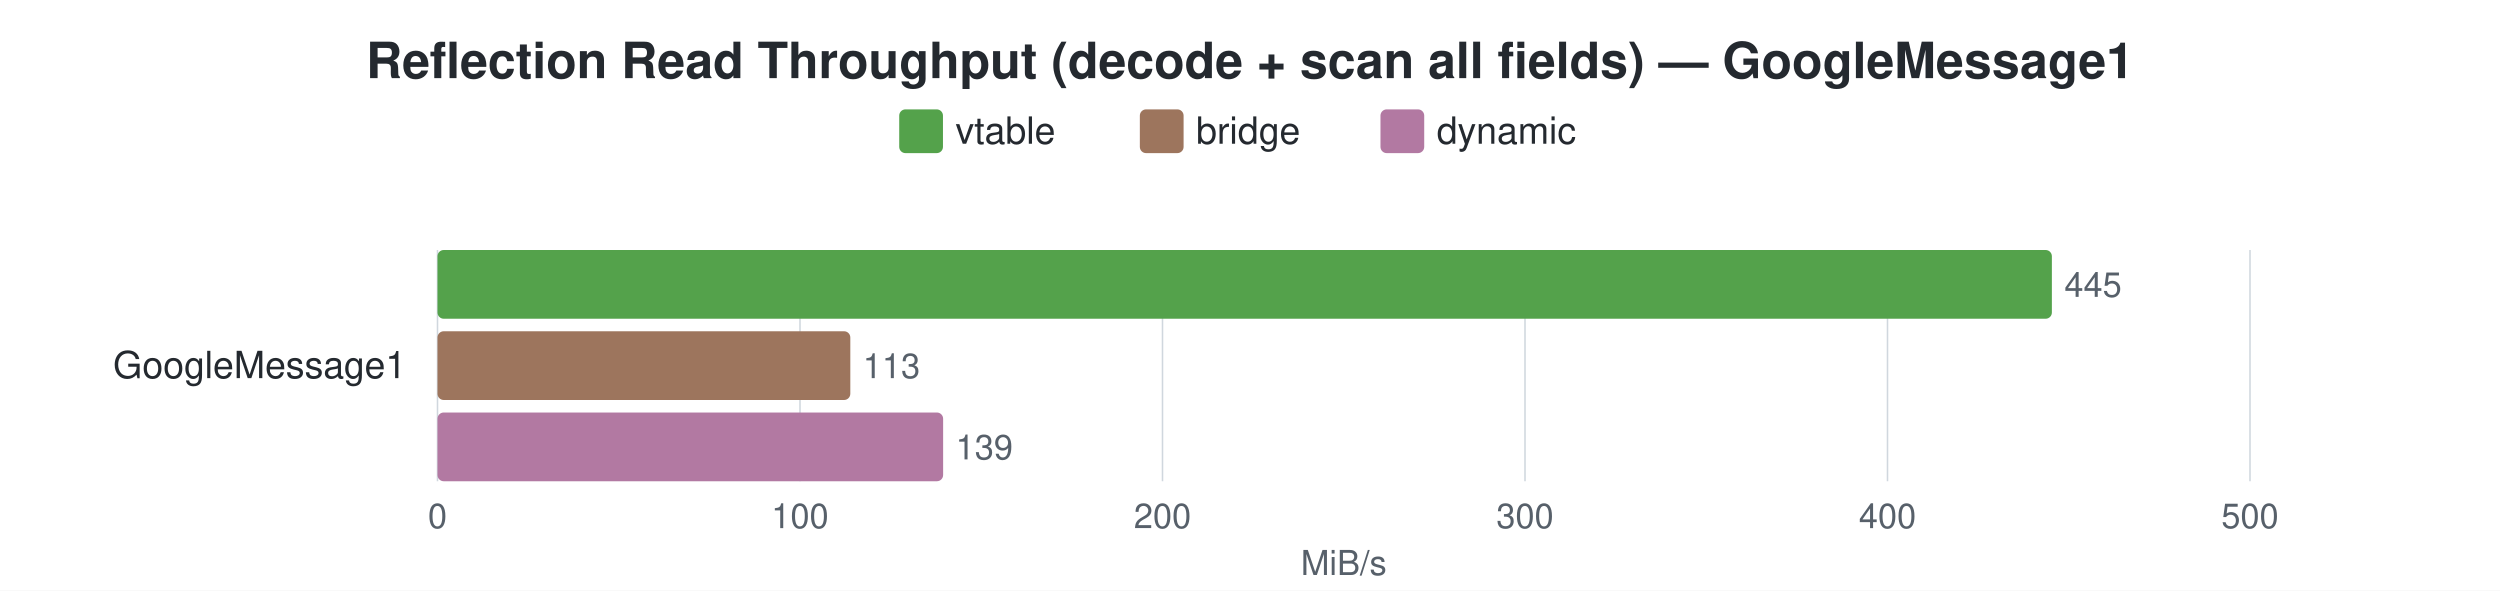
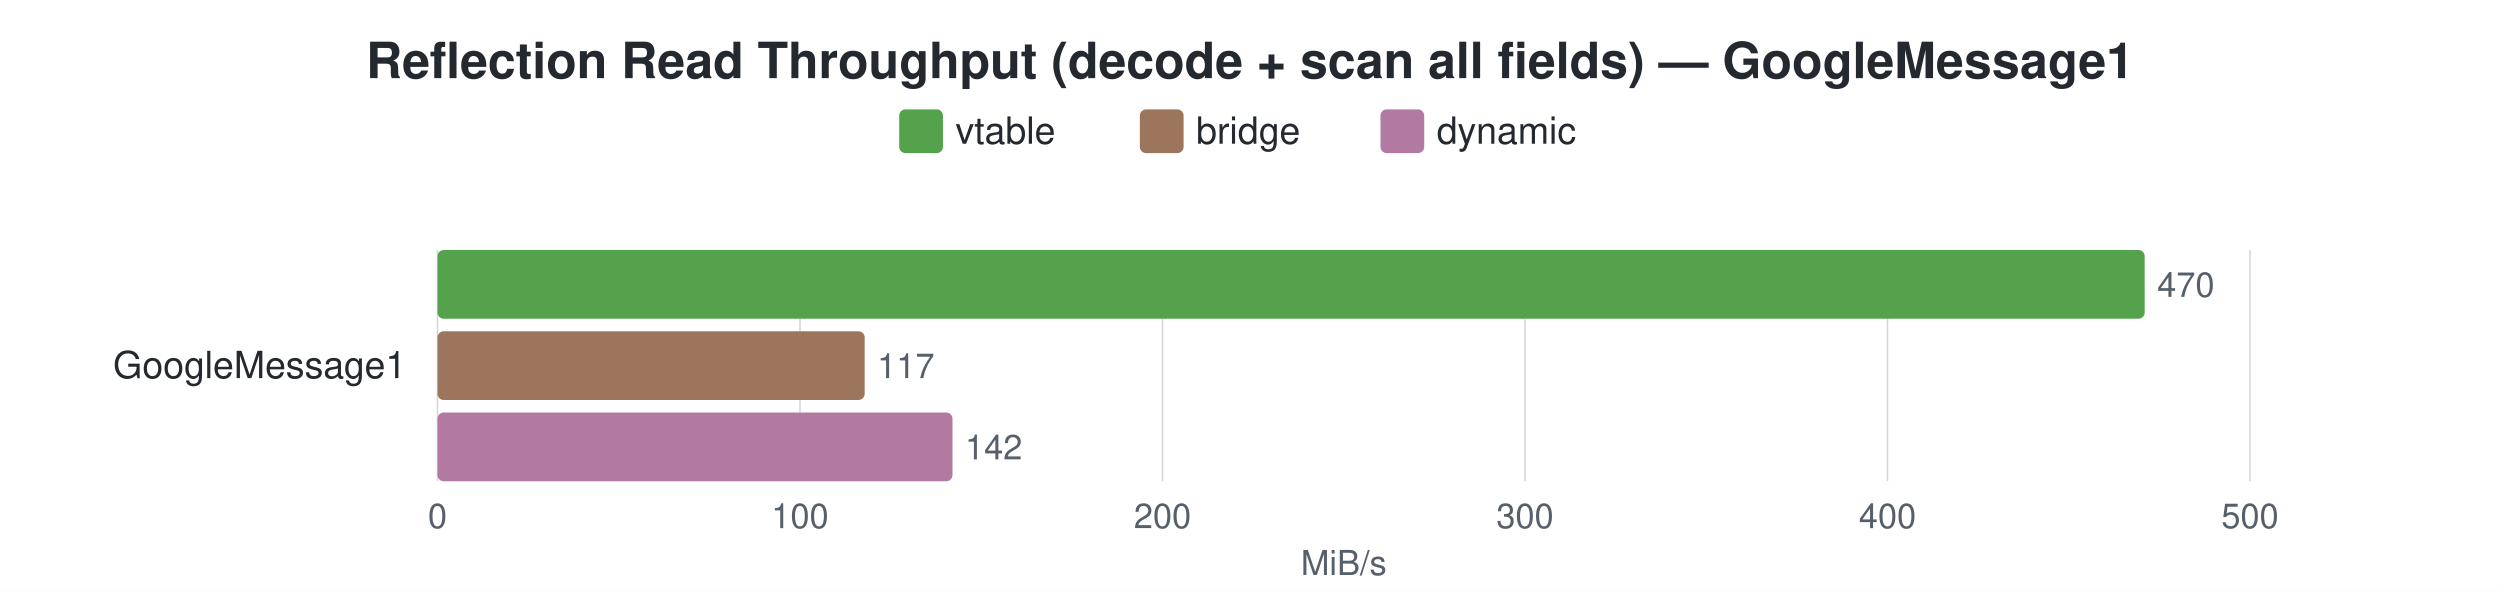
<svg xmlns="http://www.w3.org/2000/svg" width="800" height="189" viewBox="0 0 800 189">
  <style>
    text { font-family: -apple-system, BlinkMacSystemFont, "Segoe UI", Helvetica, Arial, sans-serif; }
    .title { font-size: 16px; font-weight: 600; fill: #24292f; }
    .label { font-size: 12px; fill: #24292f; }
    .value { font-size: 11px; fill: #57606a; }
    .axis-label { font-size: 11px; fill: #57606a; }
    .legend-text { font-size: 12px; fill: #24292f; }
    .grid { stroke: #d0d7de; stroke-width: 0.5; }
  </style>
  <rect width="100%" height="100%" fill="white" />
  <text x="400.0" y="25" text-anchor="middle" class="title">Reflection Read Throughput (decode + scan all fields) — GoogleMessage1</text>
  <rect x="287.75" y="35" width="14" height="14" rx="2" fill="#54A24B" />
  <text x="305.75" y="46" class="legend-text">vtable</text>
  <rect x="364.75" y="35" width="14" height="14" rx="2" fill="#9D755D" />
  <text x="382.75" y="46" class="legend-text">bridge</text>
  <rect x="441.75" y="35" width="14" height="14" rx="2" fill="#B279A2" />
  <text x="459.75" y="46" class="legend-text">dynamic</text>
  <line x1="140.0" y1="80" x2="140.0" y2="154" class="grid" />
  <text x="140.0" y="169" text-anchor="middle" class="axis-label">0</text>
  <line x1="256.0" y1="80" x2="256.0" y2="154" class="grid" />
  <text x="256.0" y="169" text-anchor="middle" class="axis-label">100</text>
  <line x1="372.0" y1="80" x2="372.0" y2="154" class="grid" />
  <text x="372.0" y="169" text-anchor="middle" class="axis-label">200</text>
  <line x1="488.0" y1="80" x2="488.0" y2="154" class="grid" />
  <text x="488.0" y="169" text-anchor="middle" class="axis-label">300</text>
  <line x1="604.0" y1="80" x2="604.0" y2="154" class="grid" />
  <text x="604.0" y="169" text-anchor="middle" class="axis-label">400</text>
  <line x1="720.0" y1="80" x2="720.0" y2="154" class="grid" />
  <text x="720.0" y="169" text-anchor="middle" class="axis-label">500</text>
  <text x="430.0" y="184" text-anchor="middle" class="axis-label">MiB/s</text>
  <text x="130" y="121.0" text-anchor="end" class="label">GoogleMessage1</text>
-   <rect x="140" y="80.0" width="516.6" height="22" rx="2" fill="#54A24B" />
-   <text x="660.6" y="95.0" class="value">445</text>
-   <rect x="140" y="106.0" width="132.1" height="22" rx="2" fill="#9D755D" />
-   <text x="276.1" y="121.0" class="value">113</text>
-   <rect x="140" y="132.0" width="161.8" height="22" rx="2" fill="#B279A2" />
-   <text x="305.8" y="147.0" class="value">139</text>
+   <rect x="140" y="80.0" width="546.3" height="22" rx="2" fill="#54A24B" />
+   <text x="690.3" y="95.0" class="value">470</text>
+   <rect x="140" y="106.0" width="136.7" height="22" rx="2" fill="#9D755D" />
+   <text x="280.7" y="121.0" class="value">117</text>
+   <rect x="140" y="132.0" width="164.8" height="22" rx="2" fill="#B279A2" />
+   <text x="308.8" y="147.0" class="value">142</text>
</svg>
